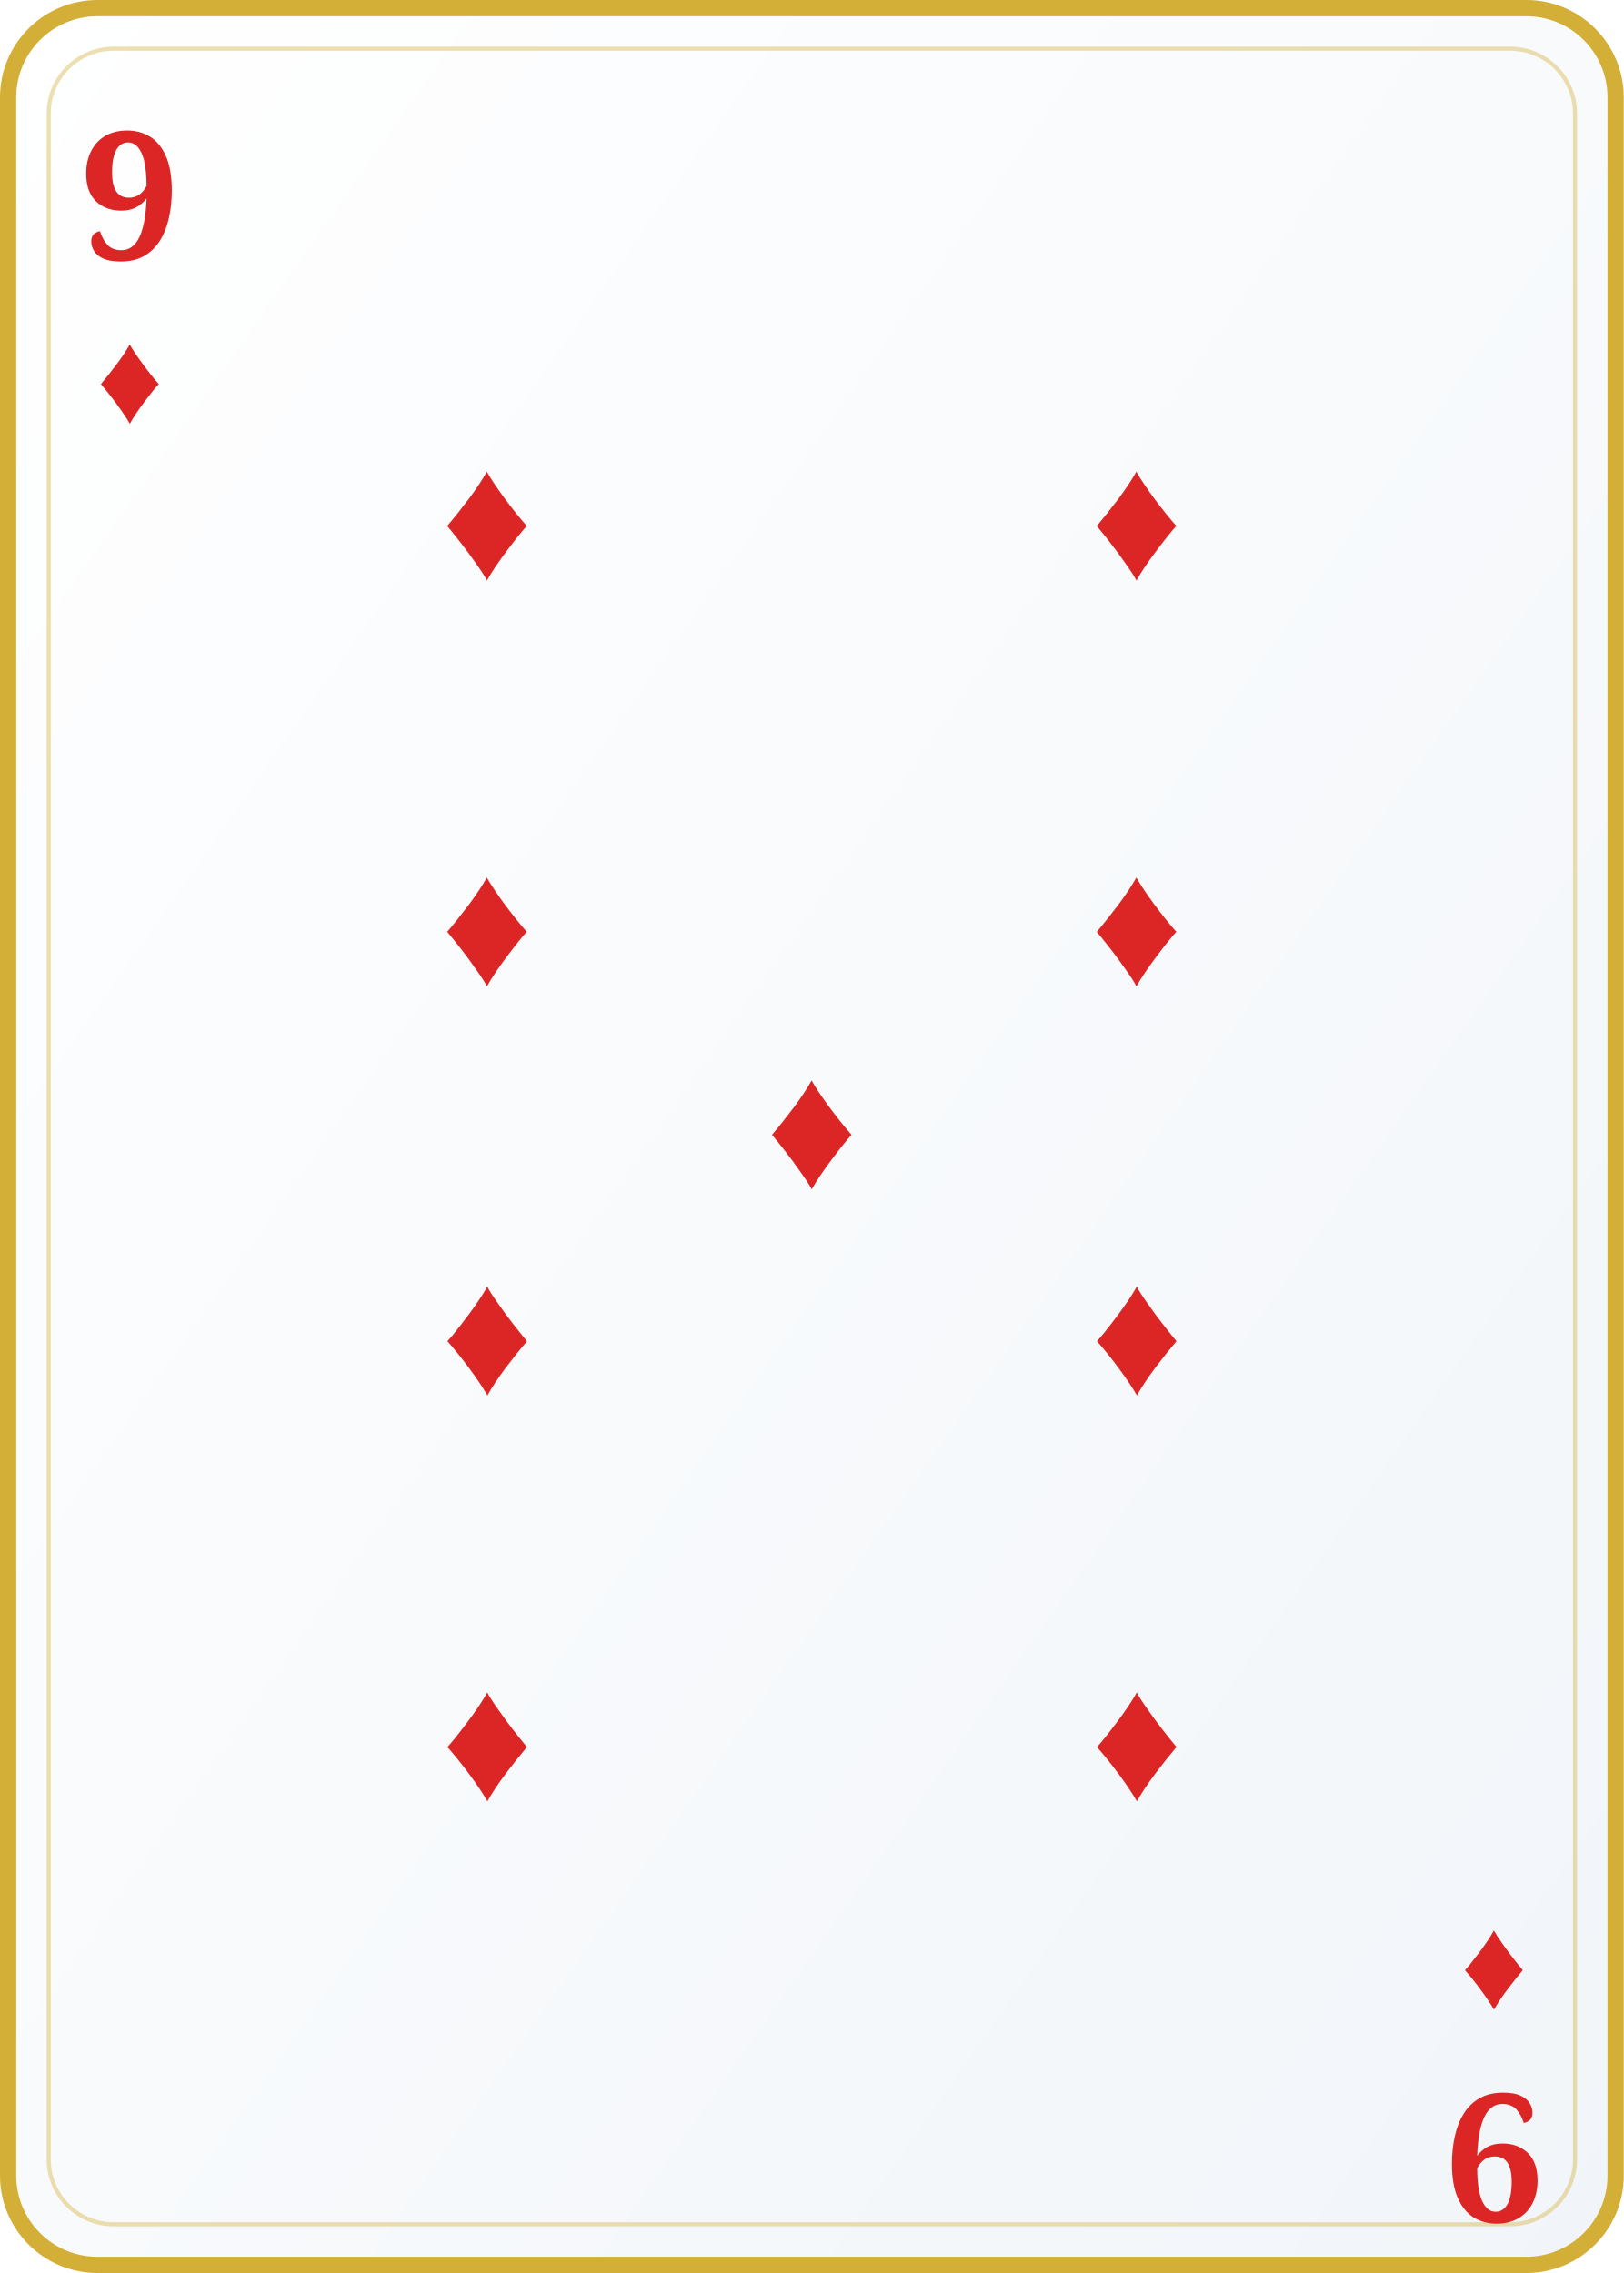
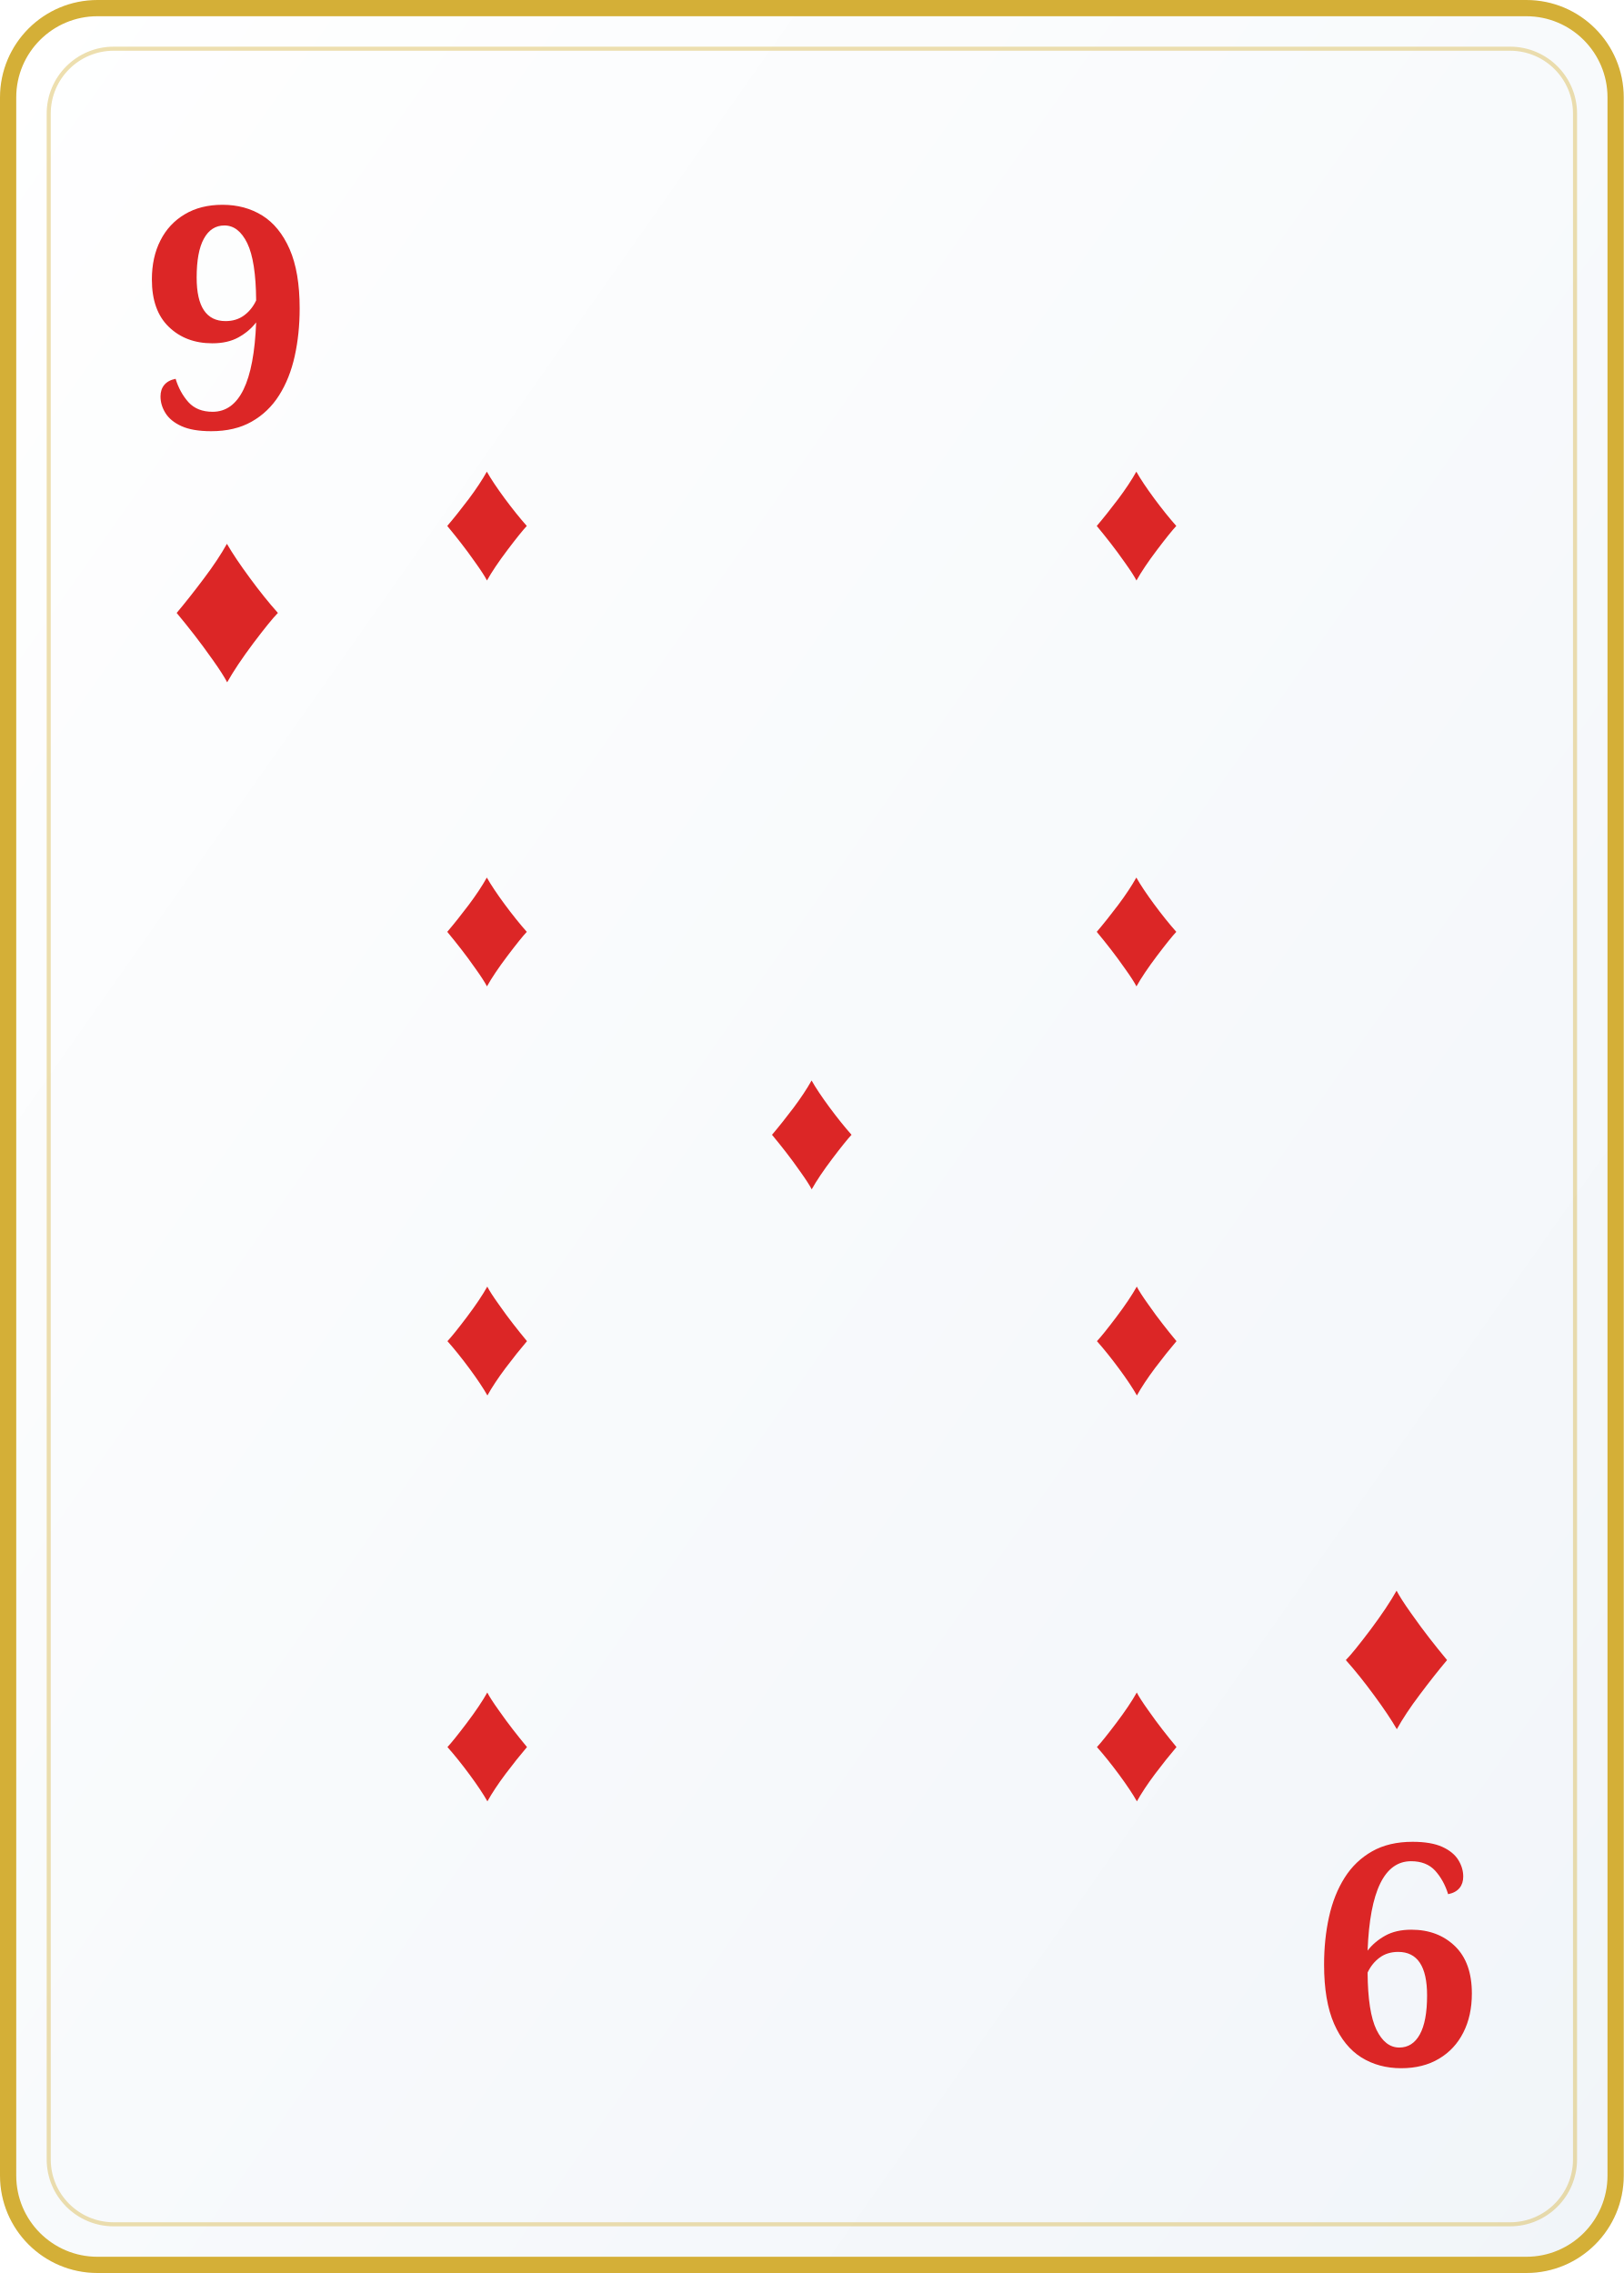
<svg xmlns="http://www.w3.org/2000/svg" viewBox="0 0 200 280" width="200" height="280">
  <defs>
    <linearGradient id="cardBg" x1="0%" y1="0%" x2="100%" y2="100%">
      <stop offset="0%" style="stop-color:#ffffff" />
      <stop offset="100%" style="stop-color:#f1f5f9" />
    </linearGradient>
  </defs>
  <rect width="200" height="280" rx="12" fill="url(#cardBg)" />
  <rect x="1" y="1" width="198" height="278" rx="11" fill="none" stroke="#d4af37" stroke-width="2" />
  <rect x="6" y="6" width="188" height="268" rx="8" fill="none" stroke="#d4af37" stroke-width="0.5" opacity="0.4" />
-   <text x="16" y="32" font-family="Georgia,serif" font-size="22" font-weight="900" fill="#dc2626" text-anchor="middle">9</text>
-   <text x="16" y="52" font-family="Arial,sans-serif" font-size="16" fill="#dc2626" text-anchor="middle">♦</text>
-   <text x="184" y="258" font-family="Georgia,serif" font-size="22" font-weight="900" fill="#dc2626" text-anchor="middle" transform="rotate(180,184,258)">9</text>
-   <text x="184" y="238" font-family="Arial,sans-serif" font-size="16" fill="#dc2626" text-anchor="middle" transform="rotate(180,184,238)">♦</text>
+   <text x="28" y="38" font-family="Georgia,serif" font-size="38" font-weight="900" fill="#dc2626" text-anchor="middle" dominant-baseline="central">9</text>
+   <text x="28" y="74" font-family="Arial,sans-serif" font-size="28" fill="#dc2626" text-anchor="middle" dominant-baseline="central">♦</text>
+   <text x="172" y="242" font-family="Georgia,serif" font-size="38" font-weight="900" fill="#dc2626" text-anchor="middle" dominant-baseline="central" transform="rotate(180,172,242)">9</text>
+   <text x="172" y="206" font-family="Arial,sans-serif" font-size="28" fill="#dc2626" text-anchor="middle" dominant-baseline="central" transform="rotate(180,172,206)">♦</text>
  <text x="60" y="65" font-family="Arial,sans-serif" font-size="22" fill="#dc2626" text-anchor="middle" dominant-baseline="middle">♦</text>
  <text x="140" y="65" font-family="Arial,sans-serif" font-size="22" fill="#dc2626" text-anchor="middle" dominant-baseline="middle">♦</text>
  <text x="60" y="115" font-family="Arial,sans-serif" font-size="22" fill="#dc2626" text-anchor="middle" dominant-baseline="middle">♦</text>
  <text x="140" y="115" font-family="Arial,sans-serif" font-size="22" fill="#dc2626" text-anchor="middle" dominant-baseline="middle">♦</text>
  <text x="100" y="140" font-family="Arial,sans-serif" font-size="22" fill="#dc2626" text-anchor="middle" dominant-baseline="middle">♦</text>
  <text x="60" y="165" font-family="Arial,sans-serif" font-size="22" fill="#dc2626" text-anchor="middle" dominant-baseline="middle" transform="rotate(180,60,165)">♦</text>
  <text x="140" y="165" font-family="Arial,sans-serif" font-size="22" fill="#dc2626" text-anchor="middle" dominant-baseline="middle" transform="rotate(180,140,165)">♦</text>
  <text x="60" y="215" font-family="Arial,sans-serif" font-size="22" fill="#dc2626" text-anchor="middle" dominant-baseline="middle" transform="rotate(180,60,215)">♦</text>
  <text x="140" y="215" font-family="Arial,sans-serif" font-size="22" fill="#dc2626" text-anchor="middle" dominant-baseline="middle" transform="rotate(180,140,215)">♦</text>
</svg>
